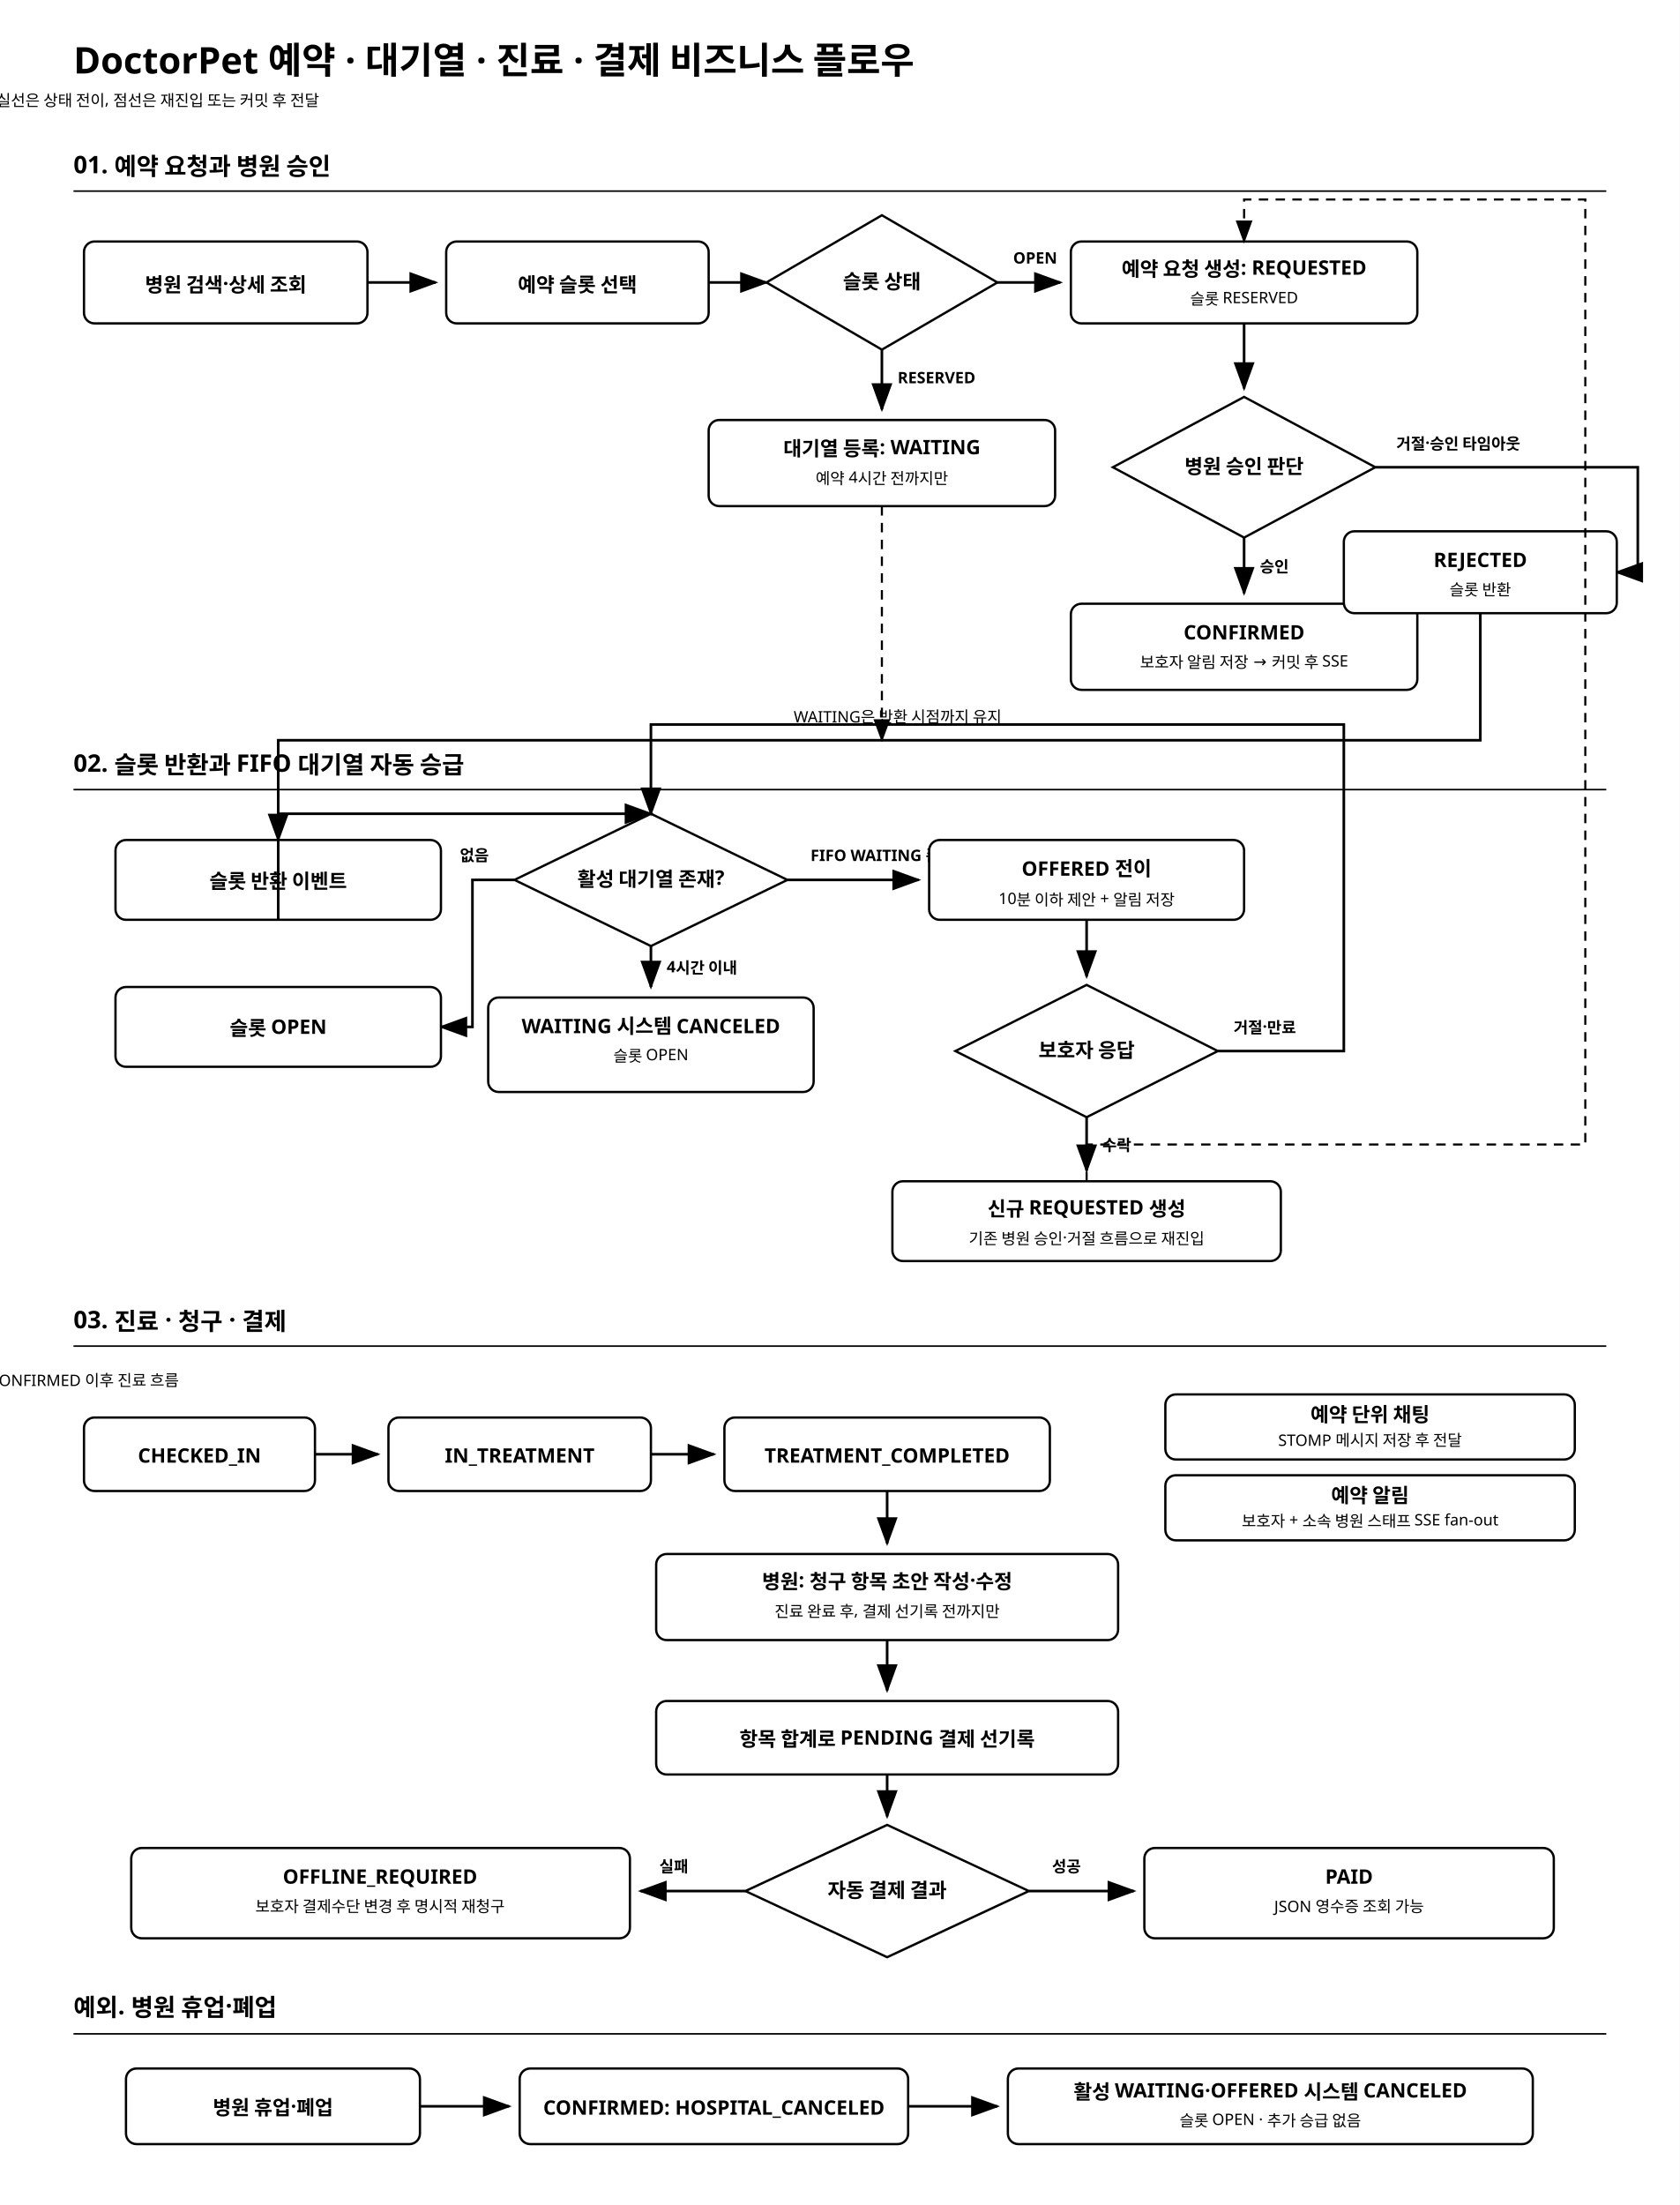
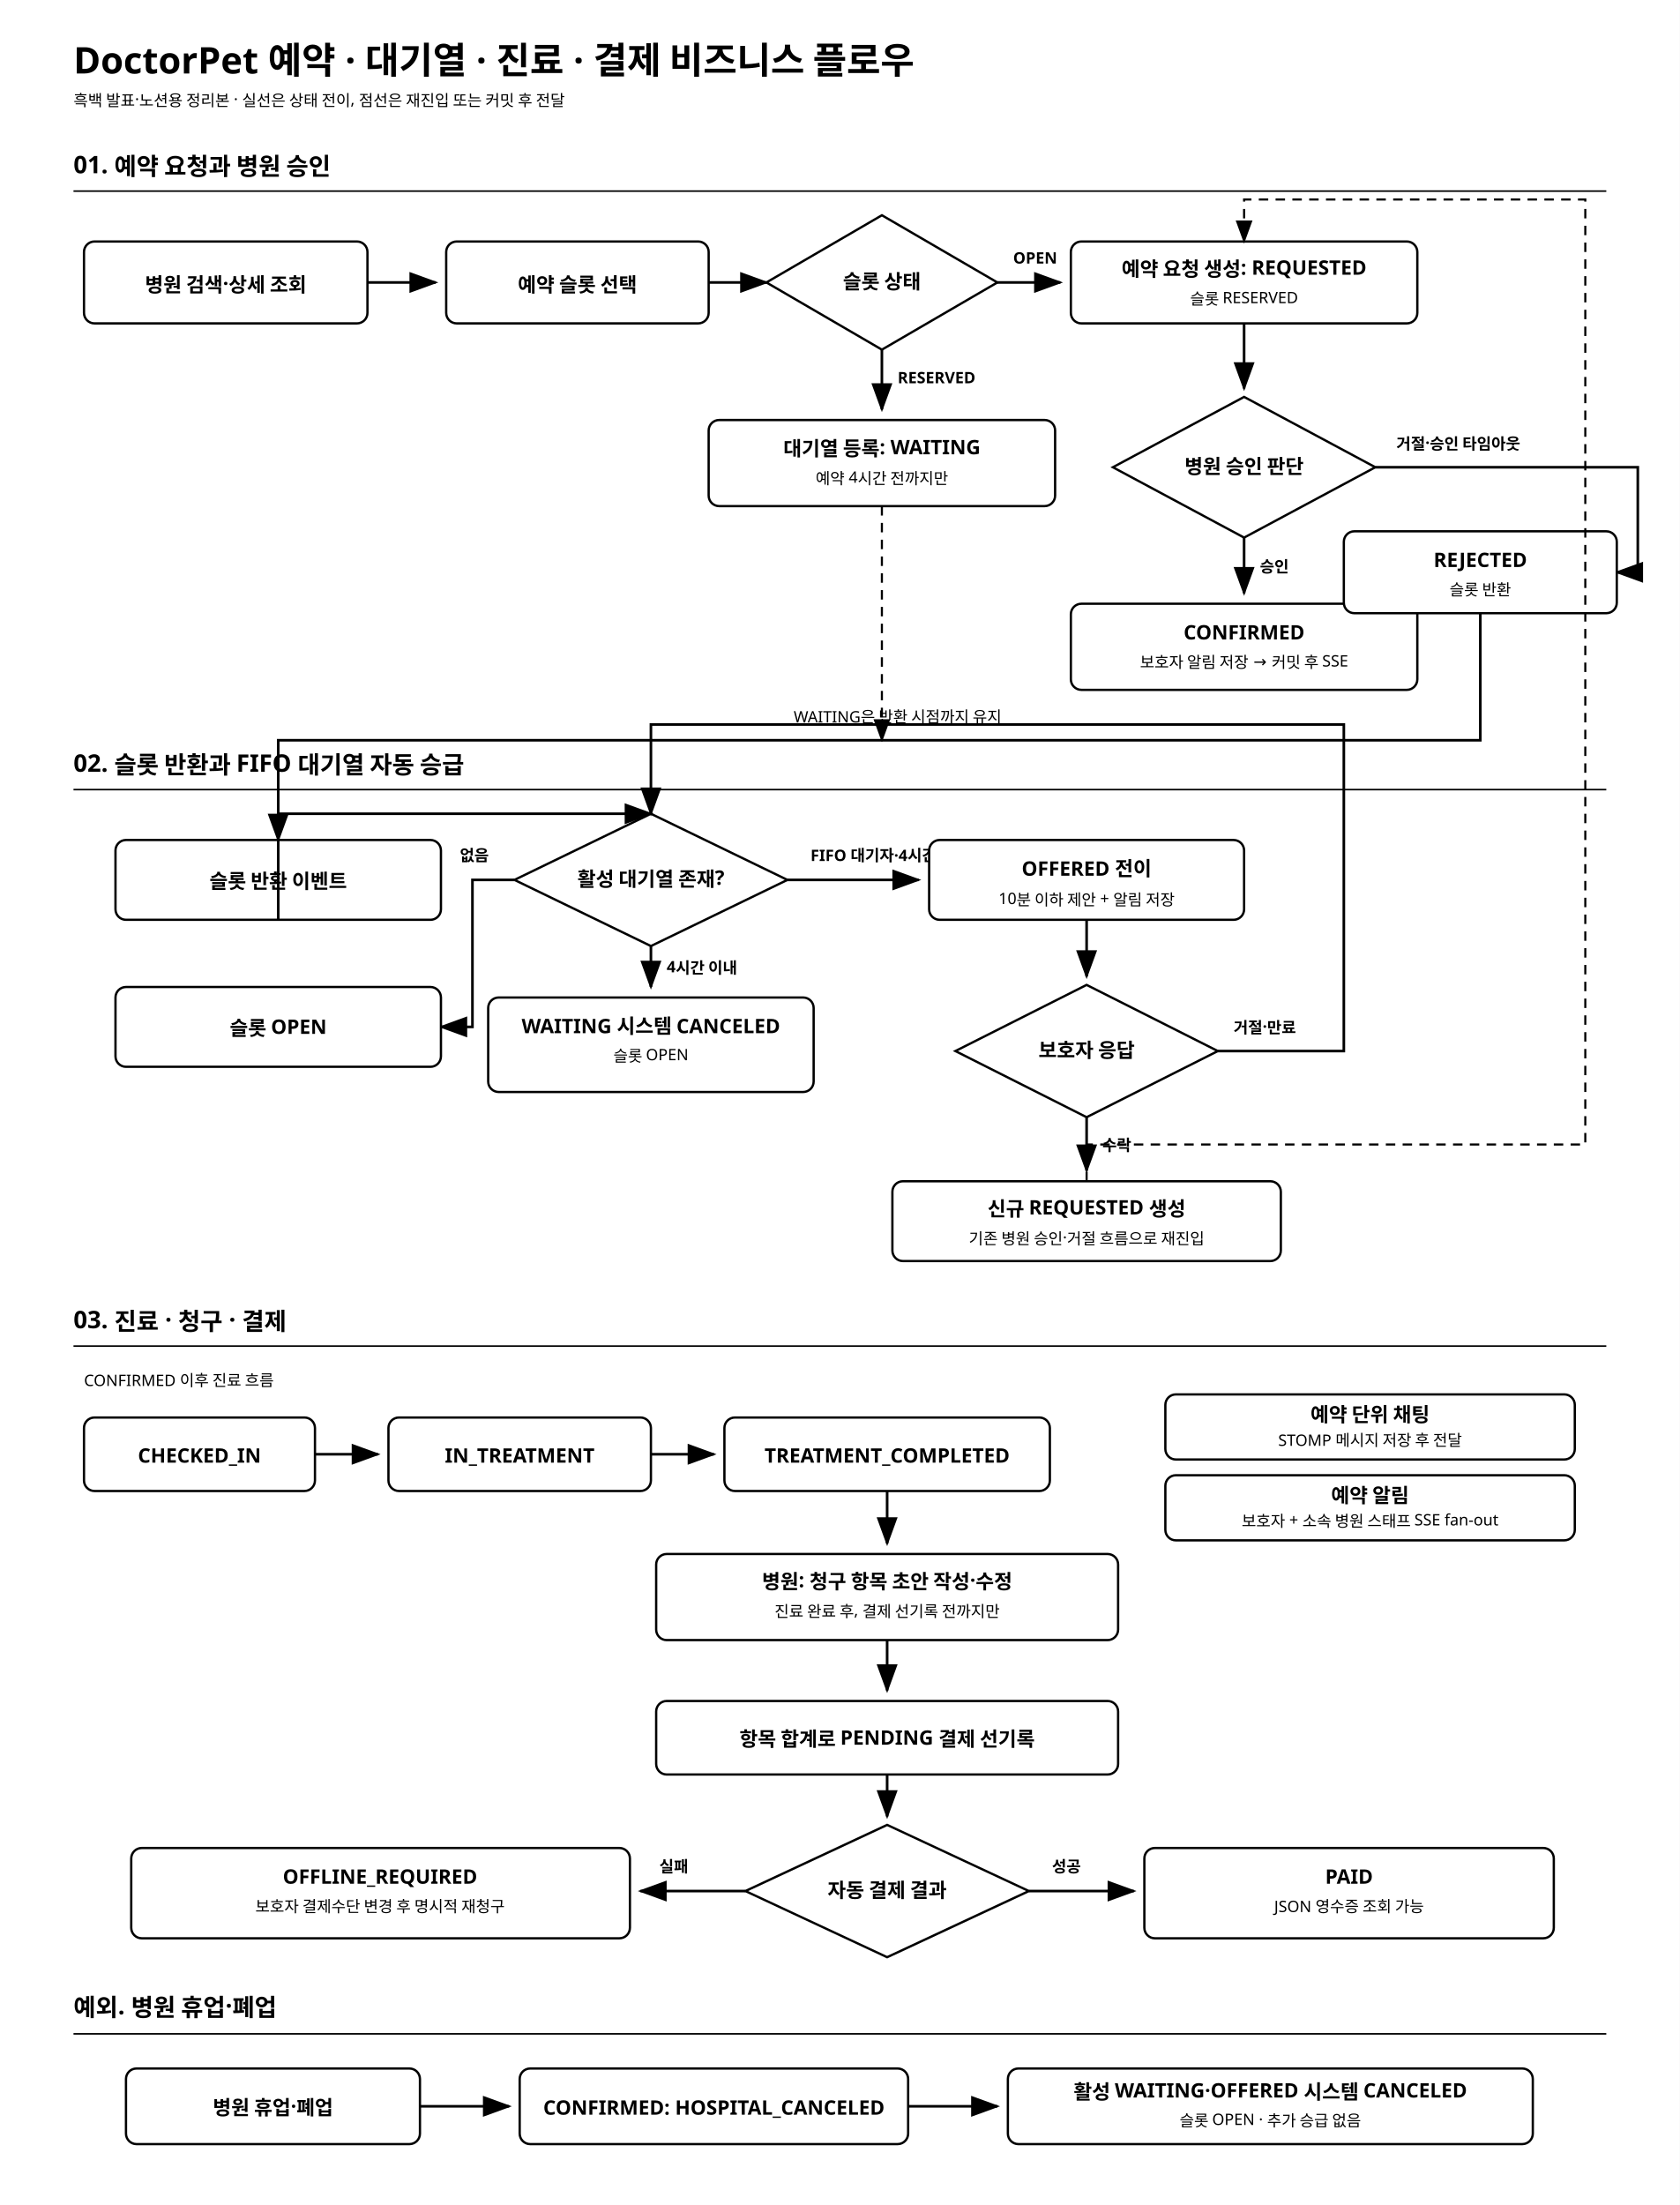
<svg xmlns="http://www.w3.org/2000/svg" width="1600" height="2100" viewBox="0 0 1600 2100" role="img" aria-labelledby="title desc">
  <defs>
    <style>
-       .title{font:700 35px 'Malgun Gothic','Noto Sans KR',sans-serif;fill:#000}.section{font:700 23px 'Malgun Gothic','Noto Sans KR',sans-serif;fill:#000}.text{font:600 19px 'Malgun Gothic','Noto Sans KR',sans-serif;fill:#000;text-anchor:middle}.sub{font:500 15px 'Malgun Gothic','Noto Sans KR',sans-serif;fill:#000;text-anchor:middle}.label{font:600 15px 'Malgun Gothic','Noto Sans KR',sans-serif;fill:#000}.box{fill:#fff;stroke:#000;stroke-width:2.2}.decision{fill:#fff;stroke:#000;stroke-width:2.2}.edge{stroke:#000;stroke-width:2.5;fill:none;marker-end:url(#arrow)}.dash{stroke:#000;stroke-width:2;stroke-dasharray:9 7;fill:none;marker-end:url(#arrow)}.rule{stroke:#000;stroke-width:1.5}
+       .title{font:700 35px 'Malgun Gothic','Noto Sans KR',sans-serif;fill:#000}.section{font:700 23px 'Malgun Gothic','Noto Sans KR',sans-serif;fill:#000}.text{font:600 19px 'Malgun Gothic','Noto Sans KR',sans-serif;fill:#000;text-anchor:middle}.sub{font:500 15px 'Malgun Gothic','Noto Sans KR',sans-serif;fill:#000;text-anchor:middle}.start{text-anchor:start}.label{font:600 15px 'Malgun Gothic','Noto Sans KR',sans-serif;fill:#000}.box{fill:#fff;stroke:#000;stroke-width:2.2}.decision{fill:#fff;stroke:#000;stroke-width:2.2}.edge{stroke:#000;stroke-width:2.5;fill:none;marker-end:url(#arrow)}.dash{stroke:#000;stroke-width:2;stroke-dasharray:9 7;fill:none;marker-end:url(#arrow)}.rule{stroke:#000;stroke-width:1.5}
    </style>
    <marker id="arrow" markerWidth="12" markerHeight="12" refX="10" refY="4" orient="auto">
      <path d="M0,0 L11,4 L0,8 Z" fill="#000" />
    </marker>
  </defs>
  <rect width="1600" height="2100" fill="#fff" />
  <text x="70" y="70" class="title">DoctorPet 예약 · 대기열 · 진료 · 결제 비즈니스 플로우</text>
-   <text x="70" y="101" class="sub" text-anchor="start">흑백 발표·노션용 정리본 · 실선은 상태 전이, 점선은 재진입 또는 커밋 후 전달</text>
+   <text x="70" y="101" class="sub start">흑백 발표·노션용 정리본 · 실선은 상태 전이, 점선은 재진입 또는 커밋 후 전달</text>
  <text x="70" y="165" class="section">01. 예약 요청과 병원 승인</text>
  <path d="M70 182H1530" class="rule" />
  <rect x="80" y="230" width="270" height="78" rx="10" class="box" />
  <text x="215" y="278" class="text">병원 검색·상세 조회</text>
  <path d="M350 269H415" class="edge" />
  <rect x="425" y="230" width="250" height="78" rx="10" class="box" />
  <text x="550" y="278" class="text">예약 슬롯 선택</text>
  <path d="M675 269H730" class="edge" />
  <polygon points="840,205 950,269 840,333 730,269" class="decision" />
  <text x="840" y="275" class="text">슬롯 상태</text>
  <path d="M950 269H1010" class="edge" />
  <text x="965" y="251" class="label">OPEN</text>
  <rect x="1020" y="230" width="330" height="78" rx="10" class="box" />
  <text x="1185" y="263" class="text">예약 요청 생성: REQUESTED</text>
  <text x="1185" y="290" class="sub">슬롯 RESERVED</text>
  <path d="M1185 308V370" class="edge" />
  <polygon points="1185,378 1310,445 1185,512 1060,445" class="decision" />
  <text x="1185" y="451" class="text">병원 승인 판단</text>
  <path d="M1185 512V565" class="edge" />
  <text x="1200" y="545" class="label">승인</text>
  <rect x="1020" y="575" width="330" height="82" rx="10" class="box" />
  <text x="1185" y="609" class="text">CONFIRMED</text>
  <text x="1185" y="636" class="sub">보호자 알림 저장 → 커밋 후 SSE</text>
  <path d="M1310 445H1560V545H1540" class="edge" />
  <text x="1330" y="428" class="label">거절·승인 타임아웃</text>
  <rect x="1280" y="506" width="260" height="78" rx="10" class="box" />
  <text x="1410" y="540" class="text">REJECTED</text>
  <text x="1410" y="567" class="sub">슬롯 반환</text>
  <path d="M840 333V390" class="edge" />
  <text x="855" y="365" class="label">RESERVED</text>
  <rect x="675" y="400" width="330" height="82" rx="10" class="box" />
  <text x="840" y="434" class="text">대기열 등록: WAITING</text>
  <text x="840" y="461" class="sub">예약 4시간 전까지만</text>
  <text x="70" y="735" class="section">02. 슬롯 반환과 FIFO 대기열 자동 승급</text>
  <path d="M70 752H1530" class="rule" />
  <rect x="110" y="800" width="310" height="76" rx="10" class="box" />
  <text x="265" y="846" class="text">슬롯 반환 이벤트</text>
  <path d="M1410 584V705H265V800" class="edge" />
  <path d="M840 482V705" class="dash" />
  <text x="855" y="688" class="sub" text-anchor="start">WAITING은 반환 시점까지 유지</text>
  <path d="M265 876V775H620" class="edge" />
  <polygon points="620,775 750,838 620,901 490,838" class="decision" />
  <text x="620" y="844" class="text">활성 대기열 존재?</text>
  <path d="M490 838H450V978H420" class="edge" />
  <text x="438" y="820" class="label">없음</text>
  <rect x="110" y="940" width="310" height="76" rx="10" class="box" />
  <text x="265" y="986" class="text">슬롯 OPEN</text>
  <path d="M620 901V940" class="edge" />
  <text x="635" y="926" class="label">4시간 이내</text>
  <rect x="465" y="950" width="310" height="90" rx="10" class="box" />
  <text x="620" y="984" class="text">WAITING 시스템 CANCELED</text>
  <text x="620" y="1011" class="sub">슬롯 OPEN</text>
  <path d="M750 838H875" class="edge" />
-   <text x="772" y="820" class="label">FIFO WAITING 존재·4시간 전</text>
+   <text x="772" y="820" class="label">FIFO 대기자·4시간 전</text>
  <rect x="885" y="800" width="300" height="76" rx="10" class="box" />
  <text x="1035" y="834" class="text">OFFERED 전이</text>
  <text x="1035" y="861" class="sub">10분 이하 제안 + 알림 저장</text>
  <path d="M1035 876V930" class="edge" />
  <polygon points="1035,938 1160,1001 1035,1064 910,1001" class="decision" />
  <text x="1035" y="1007" class="text">보호자 응답</text>
  <path d="M1160 1001H1280V690H620V775" class="edge" />
  <text x="1175" y="984" class="label">거절·만료</text>
  <path d="M1035 1064V1115" class="edge" />
  <text x="1050" y="1096" class="label">수락</text>
  <rect x="850" y="1125" width="370" height="76" rx="10" class="box" />
  <text x="1035" y="1158" class="text">신규 REQUESTED 생성</text>
  <text x="1035" y="1185" class="sub">기존 병원 승인·거절 흐름으로 재진입</text>
  <path d="M1035 1125V1090H1510V190H1185V230" class="dash" />
  <text x="70" y="1265" class="section">03. 진료 · 청구 · 결제</text>
  <path d="M70 1282H1530" class="rule" />
-   <text x="80" y="1320" class="sub" text-anchor="start">CONFIRMED 이후 진료 흐름</text>
+   <text x="80" y="1320" class="sub start">CONFIRMED 이후 진료 흐름</text>
  <rect x="1110" y="1328" width="390" height="62" rx="10" class="box" />
  <text x="1305" y="1354" class="text">예약 단위 채팅</text>
  <text x="1305" y="1377" class="sub">STOMP 메시지 저장 후 전달</text>
  <rect x="1110" y="1405" width="390" height="62" rx="10" class="box" />
  <text x="1305" y="1431" class="text">예약 알림</text>
  <text x="1305" y="1454" class="sub">보호자 + 소속 병원 스태프 SSE fan-out</text>
  <rect x="80" y="1350" width="220" height="70" rx="10" class="box" />
  <text x="190" y="1393" class="text">CHECKED_IN</text>
  <path d="M300 1385H360" class="edge" />
  <rect x="370" y="1350" width="250" height="70" rx="10" class="box" />
  <text x="495" y="1393" class="text">IN_TREATMENT</text>
  <path d="M620 1385H680" class="edge" />
  <rect x="690" y="1350" width="310" height="70" rx="10" class="box" />
  <text x="845" y="1393" class="text">TREATMENT_COMPLETED</text>
  <path d="M845 1420V1470" class="edge" />
  <rect x="625" y="1480" width="440" height="82" rx="10" class="box" />
  <text x="845" y="1513" class="text">병원: 청구 항목 초안 작성·수정</text>
  <text x="845" y="1540" class="sub">진료 완료 후, 결제 선기록 전까지만</text>
  <path d="M845 1562V1610" class="edge" />
  <rect x="625" y="1620" width="440" height="70" rx="10" class="box" />
  <text x="845" y="1663" class="text">항목 합계로 PENDING 결제 선기록</text>
  <path d="M845 1690V1730" class="edge" />
  <polygon points="845,1738 980,1801 845,1864 710,1801" class="decision" />
  <text x="845" y="1807" class="text">자동 결제 결과</text>
  <path d="M710 1801H610" class="edge" />
  <text x="628" y="1783" class="label">실패</text>
  <rect x="125" y="1760" width="475" height="86" rx="10" class="box" />
  <text x="362" y="1794" class="text">OFFLINE_REQUIRED</text>
  <text x="362" y="1821" class="sub">보호자 결제수단 변경 후 명시적 재청구</text>
  <path d="M980 1801H1080" class="edge" />
  <text x="1002" y="1783" class="label">성공</text>
  <rect x="1090" y="1760" width="390" height="86" rx="10" class="box" />
  <text x="1285" y="1794" class="text">PAID</text>
  <text x="1285" y="1821" class="sub">JSON 영수증 조회 가능</text>
  <text x="70" y="1920" class="section">예외. 병원 휴업·폐업</text>
  <path d="M70 1937H1530" class="rule" />
  <rect x="120" y="1970" width="280" height="72" rx="10" class="box" />
  <text x="260" y="2014" class="text">병원 휴업·폐업</text>
  <path d="M400 2006H485" class="edge" />
  <rect x="495" y="1970" width="370" height="72" rx="10" class="box" />
  <text x="680" y="2014" class="text">CONFIRMED: HOSPITAL_CANCELED</text>
  <path d="M865 2006H950" class="edge" />
  <rect x="960" y="1970" width="500" height="72" rx="10" class="box" />
  <text x="1210" y="1999" class="text">활성 WAITING·OFFERED 시스템 CANCELED</text>
  <text x="1210" y="2025" class="sub">슬롯 OPEN · 추가 승급 없음</text>
</svg>
